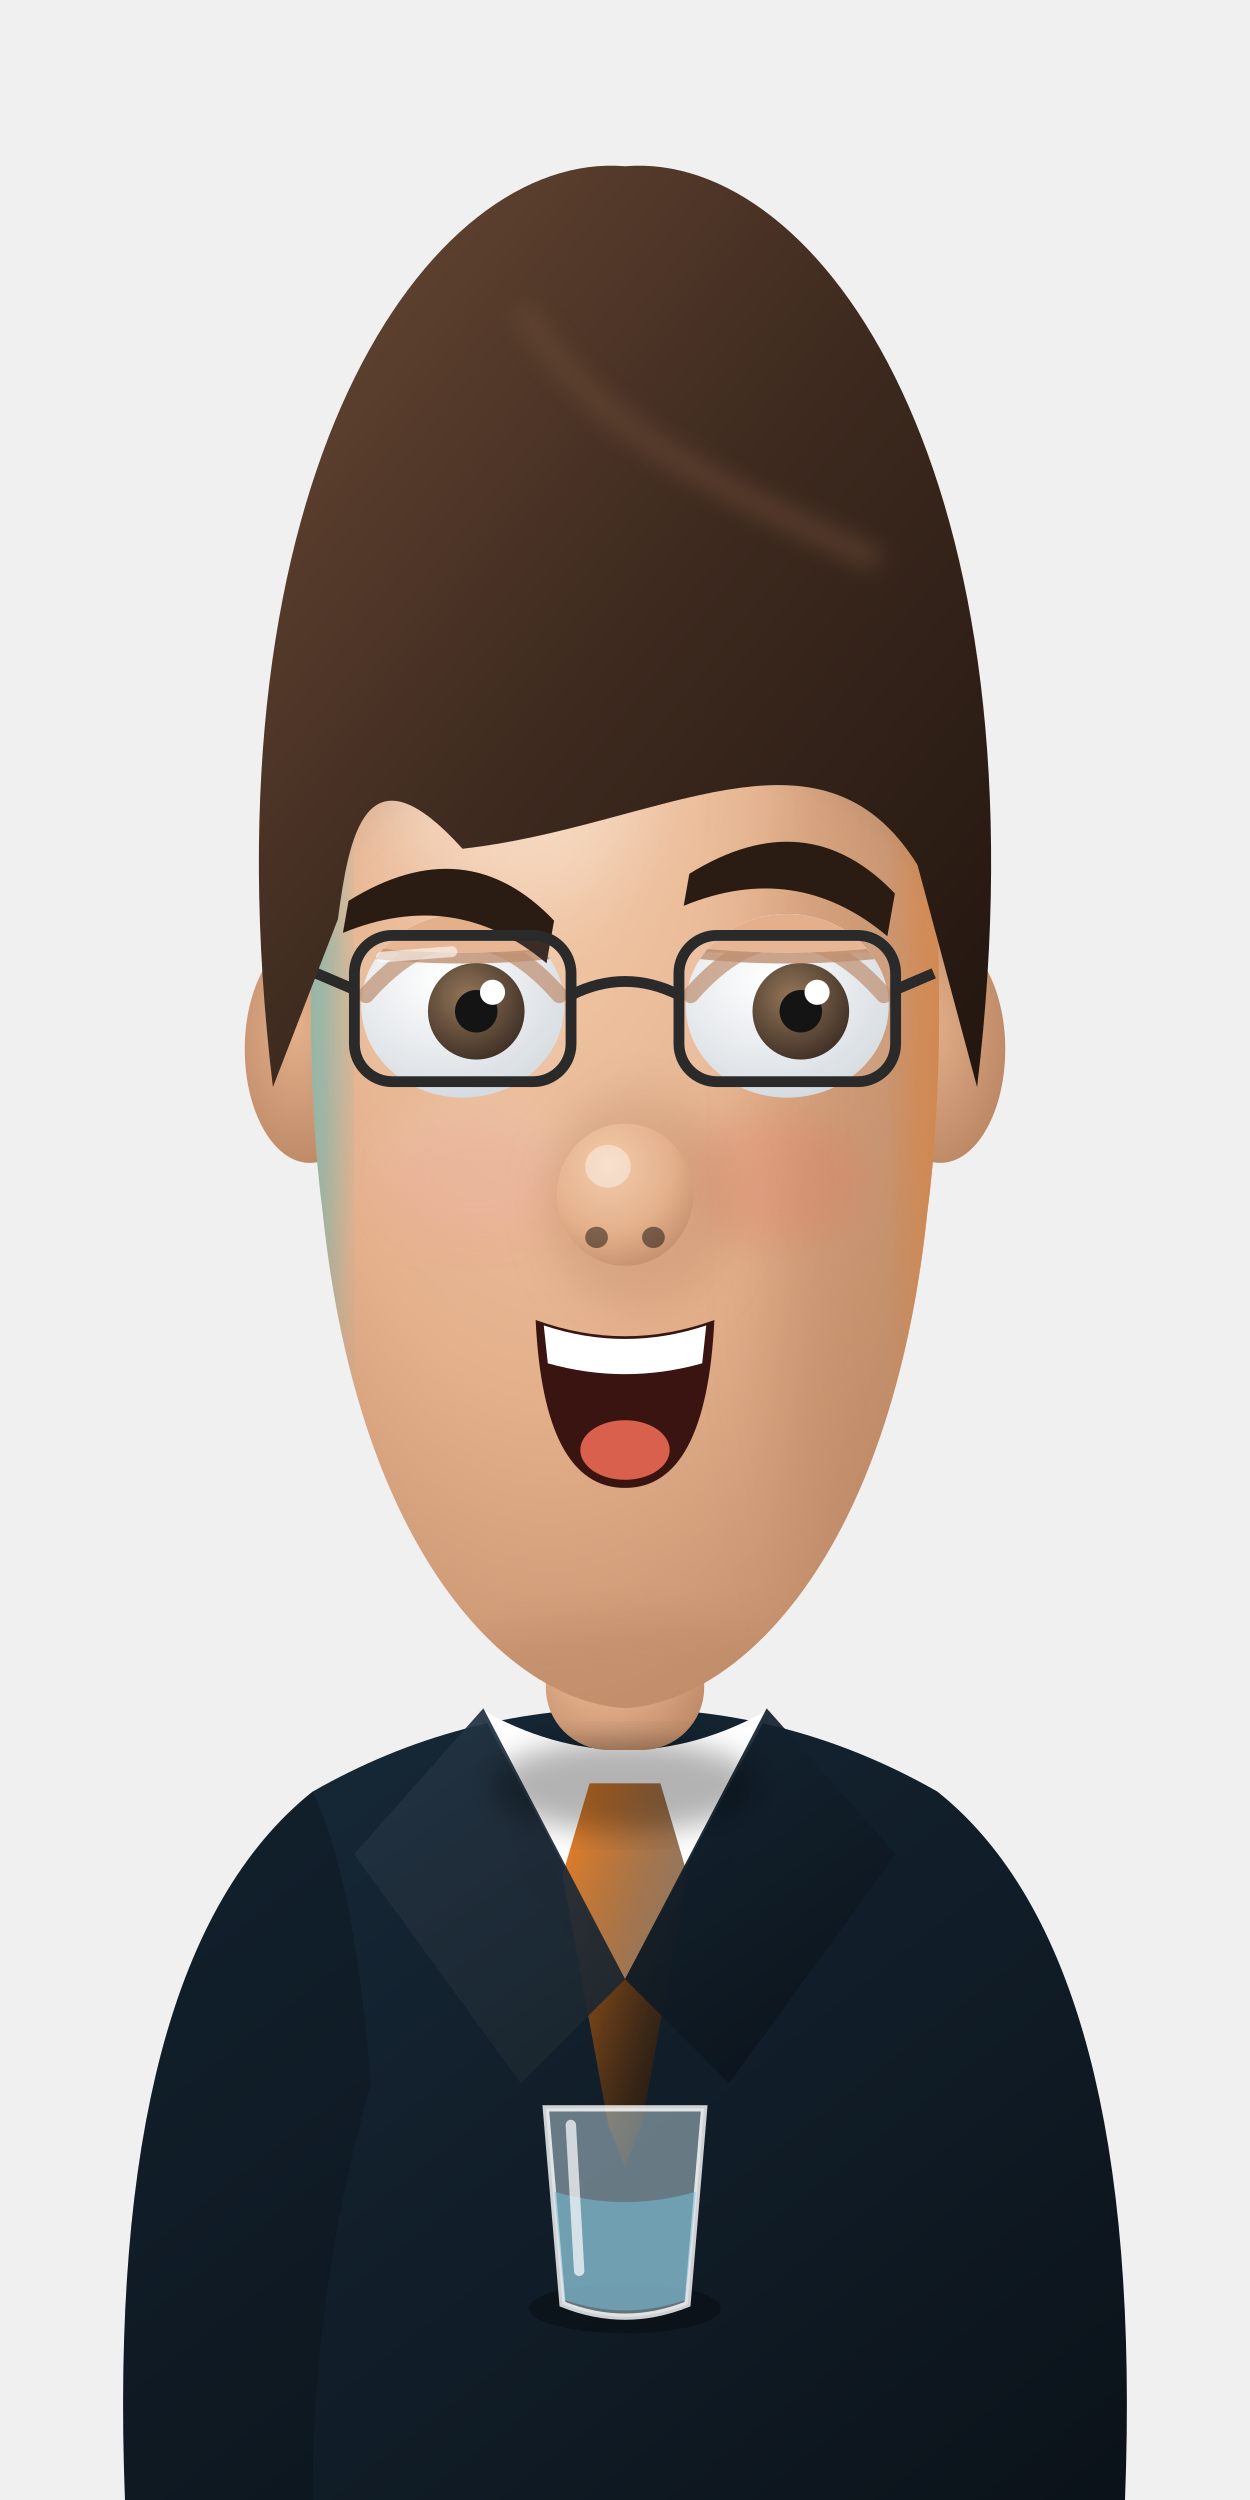
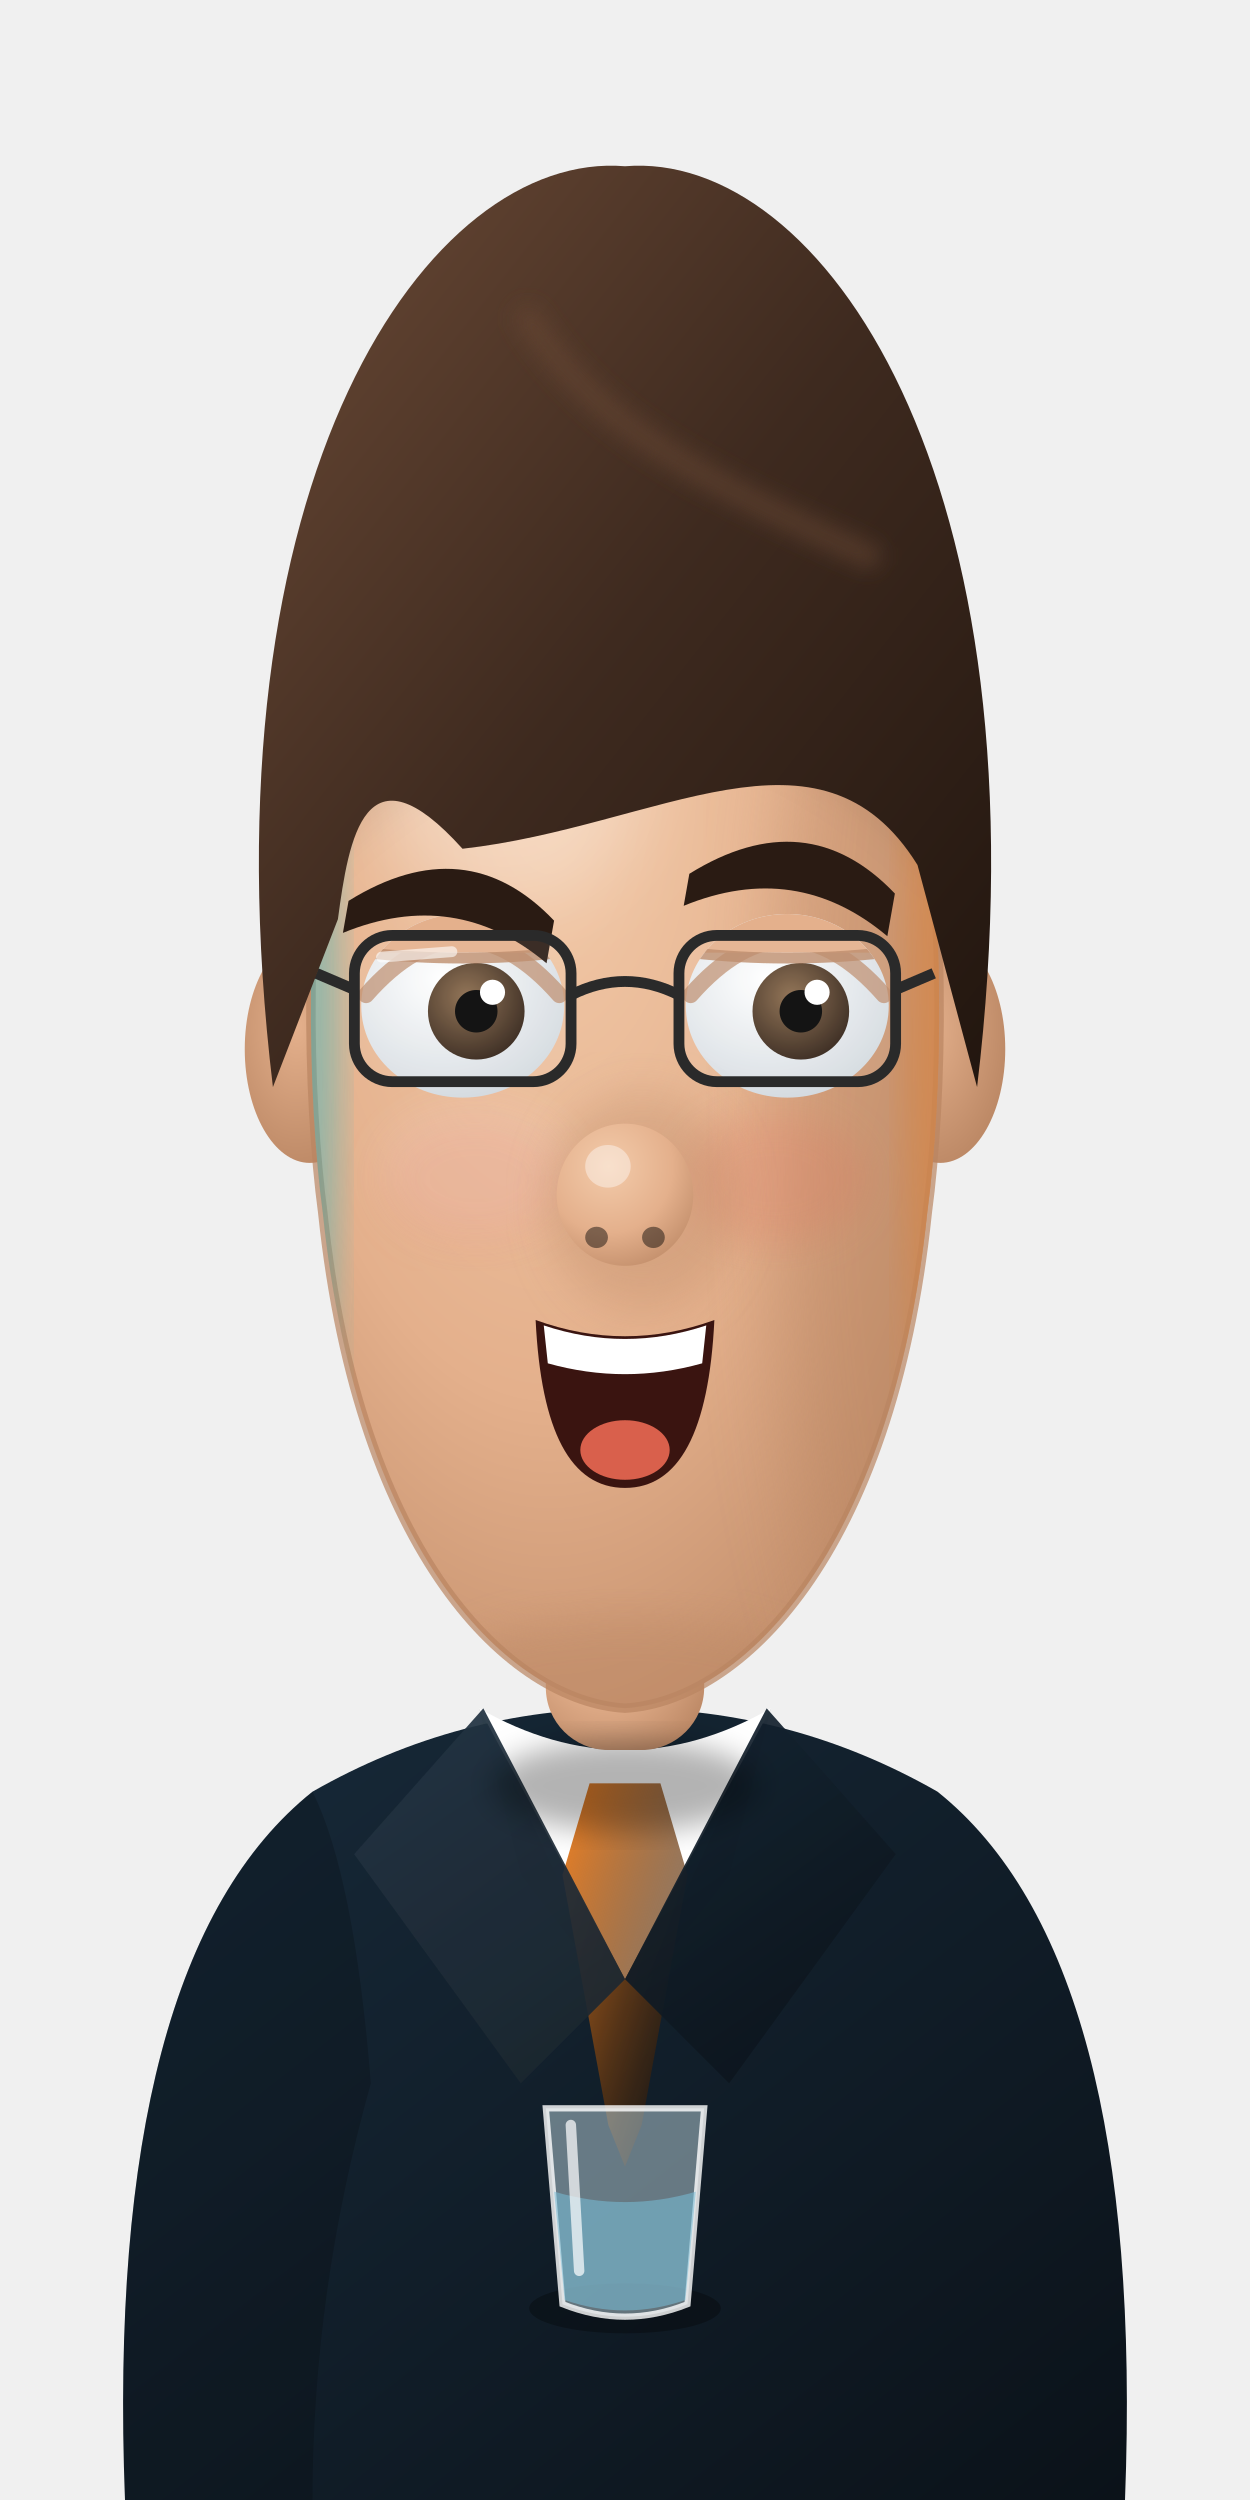
<svg xmlns="http://www.w3.org/2000/svg" width="600" height="1200" viewBox="0 -300 600 1200">
  <defs>
    <radialGradient id="passos_skin" cx="38%" cy="30%" r="85%">
      <stop offset="0" stop-color="#F3CBAA" />
      <stop offset=".55" stop-color="#E4B08C" />
      <stop offset="1" stop-color="#B98562" />
    </radialGradient>
    <radialGradient id="passos_ear" cx="40%" cy="40%" r="70%">
      <stop offset="0" stop-color="#E4B08C" />
      <stop offset="1" stop-color="#B98562" />
    </radialGradient>
    <linearGradient id="passos_hair" x1="0" y1="0" x2="1" y2="1">
      <stop offset="0" stop-color="#6B4A36" />
      <stop offset=".5" stop-color="#3E2A1F" />
      <stop offset="1" stop-color="#22160F" />
    </linearGradient>
    <linearGradient id="passos_suit" x1="0" y1="0" x2="1" y2="1">
      <stop offset="0" stop-color="#172A3A" />
      <stop offset="1" stop-color="#0b1219" />
    </linearGradient>
    <linearGradient id="passos_tie" x1="0" y1="0" x2="1" y2="1">
      <stop offset="0" stop-color="#F58220" />
      <stop offset="1" stop-color="#000" stop-opacity=".45" />
    </linearGradient>
    <radialGradient id="passos_eye" cx="40%" cy="35%" r="75%">
      <stop offset="0" stop-color="#fff" />
      <stop offset="1" stop-color="#cfd6dc" />
    </radialGradient>
    <radialGradient id="passos_iris" cx="40%" cy="35%" r="70%">
      <stop offset="0" stop-color="#8a6a4a" />
      <stop offset="1" stop-color="#2d1d12" />
    </radialGradient>
    <linearGradient id="passos_pap" x1="0" y1="0" x2="1" y2="1">
      <stop offset="0" stop-color="#fff" />
      <stop offset="1" stop-color="#d6d6d6" />
    </linearGradient>
    <linearGradient id="passos_pen" x1="0" y1="0" x2="0" y2="1">
      <stop offset="0" stop-color="#555" />
      <stop offset=".5" stop-color="#111" />
      <stop offset="1" stop-color="#000" />
    </linearGradient>
    <linearGradient id="passos_pasta" x1="0" y1="0" x2="1" y2="1">
      <stop offset="0" stop-color="#7a4a2a" />
      <stop offset="1" stop-color="#3b1d0d" />
    </linearGradient>
    <linearGradient id="passos_mic" x1="0" y1="0" x2="1" y2="0">
      <stop offset="0" stop-color="#999" />
      <stop offset=".5" stop-color="#eee" />
      <stop offset="1" stop-color="#555" />
    </linearGradient>
    <filter id="passos_bl" x="-20%" y="-20%" width="140%" height="140%">
      <feGaussianBlur stdDeviation="14" />
    </filter>
    <filter id="passos_bl2" x="-20%" y="-20%" width="140%" height="140%">
      <feGaussianBlur stdDeviation="7" />
    </filter>
    <filter id="passos_bl3" x="-20%" y="-50%" width="140%" height="200%">
      <feGaussianBlur stdDeviation="4" />
    </filter>
    <clipPath id="passos_hc">
      <path d="M300 56 C422.4 56 422.4 287.8 411.6 368.32 C398.4 495.2 342.24 548.88 300 551.32 C257.76 548.88 201.6 495.2 188.4 368.32 C177.6 287.8 177.6 56 300 56Z" />
    </clipPath>
  </defs>
  <ellipse cx="300" cy="884" rx="230" ry="16" fill="#000" opacity=".25" />
  <path d="M60 900 Q50 640 150 560 Q220 520 300 520 Q380 520 450 560 Q550 640 540 900Z" fill="url(#passos_suit)" />
  <path d="M60 900 Q50 640 150 560 Q170 600 178 700 Q150 800 150 900Z" fill="#000" opacity=".18" />
  <path d="M230 520 L300 650 L370 520 Q300 560 230 520Z" fill="#FFFFFF" />
  <path d="M230 520 L292 654 L250 600Z M370 520 L308 654 L350 600Z" fill="#000" opacity=".12" />
  <path d="M283 556 H317 L330 600 L308 720 L300 740 L292 720 L270 600Z" fill="url(#passos_tie)" />
  <path d="M232 520 L170 590 L250 700 L300 650Z M368 520 L430 590 L350 700 L300 650Z" fill="url(#passos_suit)" opacity=".92" />
  <path d="M232 520 L170 590 L250 700 L300 650Z" fill="#fff" opacity=".05" />
  <rect x="262" y="420" width="76" height="120" rx="30" fill="url(#passos_skin)" />
  <ellipse cx="300" cy="557.12" rx="64" ry="22" fill="#000" opacity=".3" filter="url(#passos_bl2)" />
  <g transform="translate(300 500) scale(1.3) translate(-300 -536)">
    <ellipse cx="183.6" cy="308" rx="24" ry="42" fill="url(#passos_ear)" />
    <ellipse cx="416.4" cy="308" rx="24" ry="42" fill="url(#passos_ear)" />
-     <path d="M300 56 C422.4 56 422.4 287.8 411.6 368.32 C398.4 495.2 342.24 548.88 300 551.32 C257.76 548.88 201.6 495.2 188.4 368.32 C177.6 287.8 177.6 56 300 56Z" fill="url(#passos_skin)" />
+     <path d="M300 56 C422.4 56 422.4 287.8 411.6 368.32 C398.4 495.2 342.24 548.88 300 551.32 C257.76 548.88 201.6 495.2 188.4 368.32 C177.6 287.8 177.6 56 300 56Z" fill="url(#passos_skin)" stroke="#B98562" stroke-width="3.5" stroke-opacity=".7" />
    <g clip-path="url(#passos_hc)">
      <ellipse cx="420" cy="300" rx="16" ry="195.2" fill="#F58220" opacity=".6" filter="url(#passos_bl2)" />
      <ellipse cx="180" cy="300" rx="14" ry="170.8" fill="#22BBCB" opacity=".45" filter="url(#passos_bl2)" />
      <ellipse cx="414" cy="330" rx="60" ry="244" fill="#B98562" opacity=".45" filter="url(#passos_bl)" />
      <ellipse cx="258" cy="207.28" rx="50.4" ry="48.8" fill="#fff" opacity=".28" filter="url(#passos_bl)" />
      <ellipse cx="244.8" cy="352" rx="34" ry="24" fill="#fff" opacity=".18" filter="url(#passos_bl2)" />
      <ellipse cx="355.2" cy="356" rx="34" ry="24" fill="#E0735F" opacity=".22" filter="url(#passos_bl2)" />
      <ellipse cx="244.8" cy="356" rx="34" ry="24" fill="#E0735F" opacity=".18" filter="url(#passos_bl2)" />
      <ellipse cx="300" cy="544" rx="72" ry="26" fill="#B98562" opacity=".4" filter="url(#passos_bl2)" />
      <path d="M170 240 Q300 110 430 240" fill="none" stroke="#000" stroke-width="22" opacity=".08" filter="url(#passos_bl2)" />
    </g>
    <g id="olhos">
      <ellipse cx="240.08" cy="292" rx="37.467" ry="33.899" fill="url(#passos_eye)" />
      <ellipse cx="359.92" cy="292" rx="37.467" ry="33.899" fill="url(#passos_eye)" />
      <circle cx="245.08" cy="294" r="17.842" fill="url(#passos_iris)" />
      <circle cx="364.92" cy="294" r="17.842" fill="url(#passos_iris)" />
      <circle cx="245.08" cy="294" r="7.85" fill="#000" />
      <circle cx="364.92" cy="294" r="7.85" fill="#000" />
      <circle cx="251.08" cy="287" r="4.639" fill="#fff" />
      <circle cx="370.92" cy="287" r="4.639" fill="#fff" />
      <path d="M204.397 288 Q240.08 247.396 275.763 288" fill="none" stroke="#B98562" stroke-width="6" stroke-linecap="round" opacity=".7" />
      <path d="M324.237 288 Q359.92 247.396 395.603 288" fill="none" stroke="#B98562" stroke-width="6" stroke-linecap="round" opacity=".7" />
    </g>
    <g>
      <clipPath id="passos_lc-1">
        <ellipse cx="240.08" cy="292" rx="37.467" ry="33.899" />
      </clipPath>
      <rect clip-path="url(#passos_lc-1)" x="200.828" y="256.317" width="78.503" height="16.057" fill="#E4B08C" />
      <path d="M204.397 272.374 Q240.08 276.374 275.763 272.374" fill="none" stroke="#B98562" stroke-width="4" opacity=".8" clip-path="url(#passos_lc-1)" />
    </g>
    <g>
      <clipPath id="passos_lc1">
        <ellipse cx="359.92" cy="292" rx="37.467" ry="33.899" />
      </clipPath>
      <rect clip-path="url(#passos_lc1)" x="320.668" y="256.317" width="78.503" height="16.057" fill="#E4B08C" />
      <path d="M324.237 272.374 Q359.92 276.374 395.603 272.374" fill="none" stroke="#B98562" stroke-width="4" opacity=".8" clip-path="url(#passos_lc1)" />
    </g>
    <g id="sobrancelhas">
      <g transform="translate(237.084 250) rotate(10)">
        <path d="M-38 10 Q0 -24 38 4 L38 20 Q0 -2 -38 22Z" fill="#2A1B13" />
      </g>
      <g transform="translate(362.916 240) rotate(10)">
        <path d="M-38 10 Q0 -24 38 4 L38 20 Q0 -2 -38 22Z" fill="#2A1B13" />
      </g>
    </g>
    <g id="nariz" transform="translate(300 346) scale(1.05 1.3125)">
      <ellipse cx="6" cy="14" rx="34" ry="30" fill="#B98562" opacity=".35" filter="url(#passos_bl2)" />
      <ellipse cx="0" cy="12" rx="24" ry="20" fill="url(#passos_skin)" />
      <ellipse cx="-6" cy="4" rx="8" ry="6" fill="#fff" opacity=".4" />
      <ellipse cx="-10" cy="24" rx="4" ry="3" fill="#000" opacity=".45" />
      <ellipse cx="10" cy="24" rx="4" ry="3" fill="#000" opacity=".45" />
    </g>
    <g id="boca" transform="translate(300 412) scale(0.75 1) translate(-300 -400)">
      <path d="M256 396 Q300 408 344 396 Q340 458 300 458 Q260 458 256 396Z" fill="#3a1410" />
      <path d="M260 398 Q300 408 340 398 L338 412 Q300 420 262 412Z" fill="#fff" />
      <ellipse cx="300" cy="444" rx="22" ry="11" fill="#D9604C" />
    </g>
    <g fill="rgba(255,255,255,.08)" stroke="#2a2a2a" stroke-width="4">
      <rect x="200.08" y="266" width="80" height="54" rx="14" />
      <rect x="319.92" y="266" width="80" height="54" rx="14" />
      <path d="M280.08 288 Q300 278 319.92 288" fill="none" />
      <path d="M200.08 286 L186 280M399.92 286 L414 280" fill="none" />
    </g>
    <path d="M210.08 274 L236.08 272" stroke="#fff" stroke-width="4" opacity=".6" stroke-linecap="round" />
    <g id="cabelo">
      <path d="M170 322 C142.8 96 228 -24 300 -18 C372 -24 457.2 96 430 322 L408 240 C372 182 312 226 240 234 C204 194 198 230 194 260Z" fill="url(#passos_hair)" />
      <path d="M264 38 C288 76 324 96 390 126" fill="none" stroke="#6B4A36" stroke-width="9" stroke-linecap="round" opacity=".55" filter="url(#passos_bl3)" />
    </g>
  </g>
  <g transform="translate(300 700)">
    <g>
      <ellipse cx="0" cy="108" rx="46" ry="12" fill="rgba(0,0,0,.3)" />
      <path d="M-38 12 L-30 106 Q0 118 30 106 L38 12Z" fill="rgba(210,235,245,.45)" stroke="rgba(255,255,255,.8)" stroke-width="3" />
      <path d="M-34 52 L-29 104 Q0 114 29 104 L34 52Q0 62 -34 52Z" fill="rgba(120,190,215,.55)" />
      <path d="M-26 20 L-22 90" stroke="#fff" stroke-width="5" opacity=".7" stroke-linecap="round" />
    </g>
  </g>
</svg>
